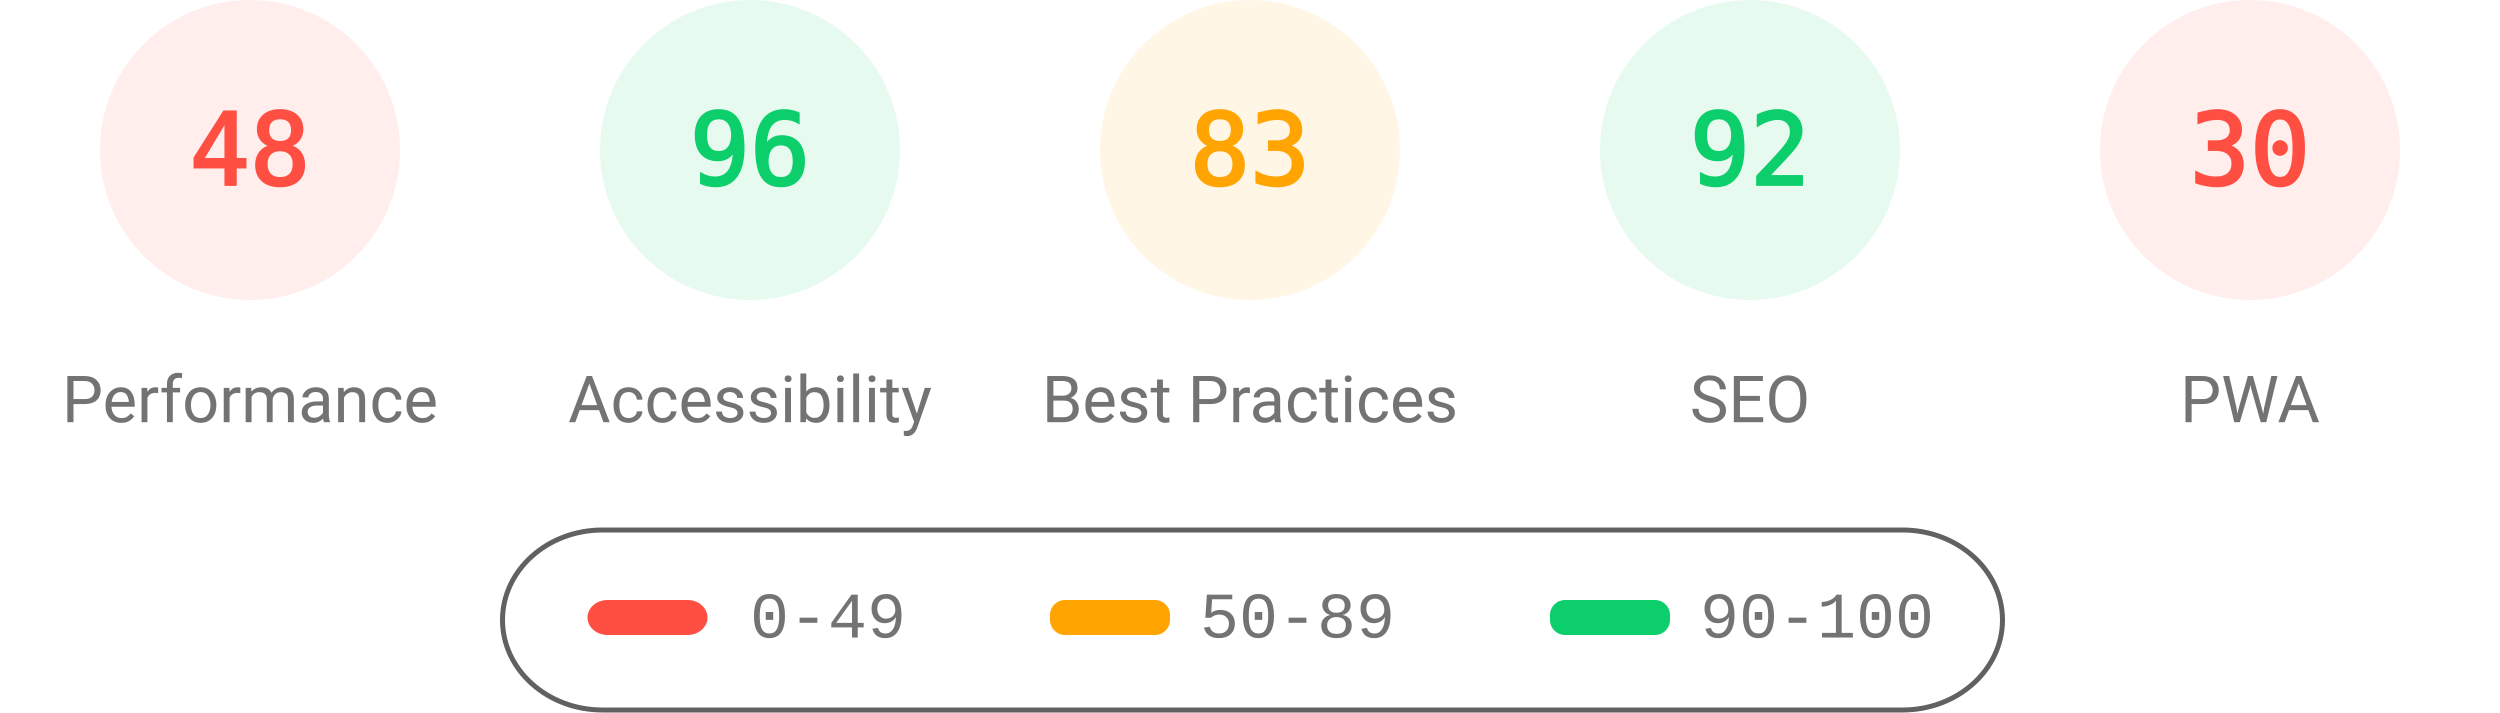
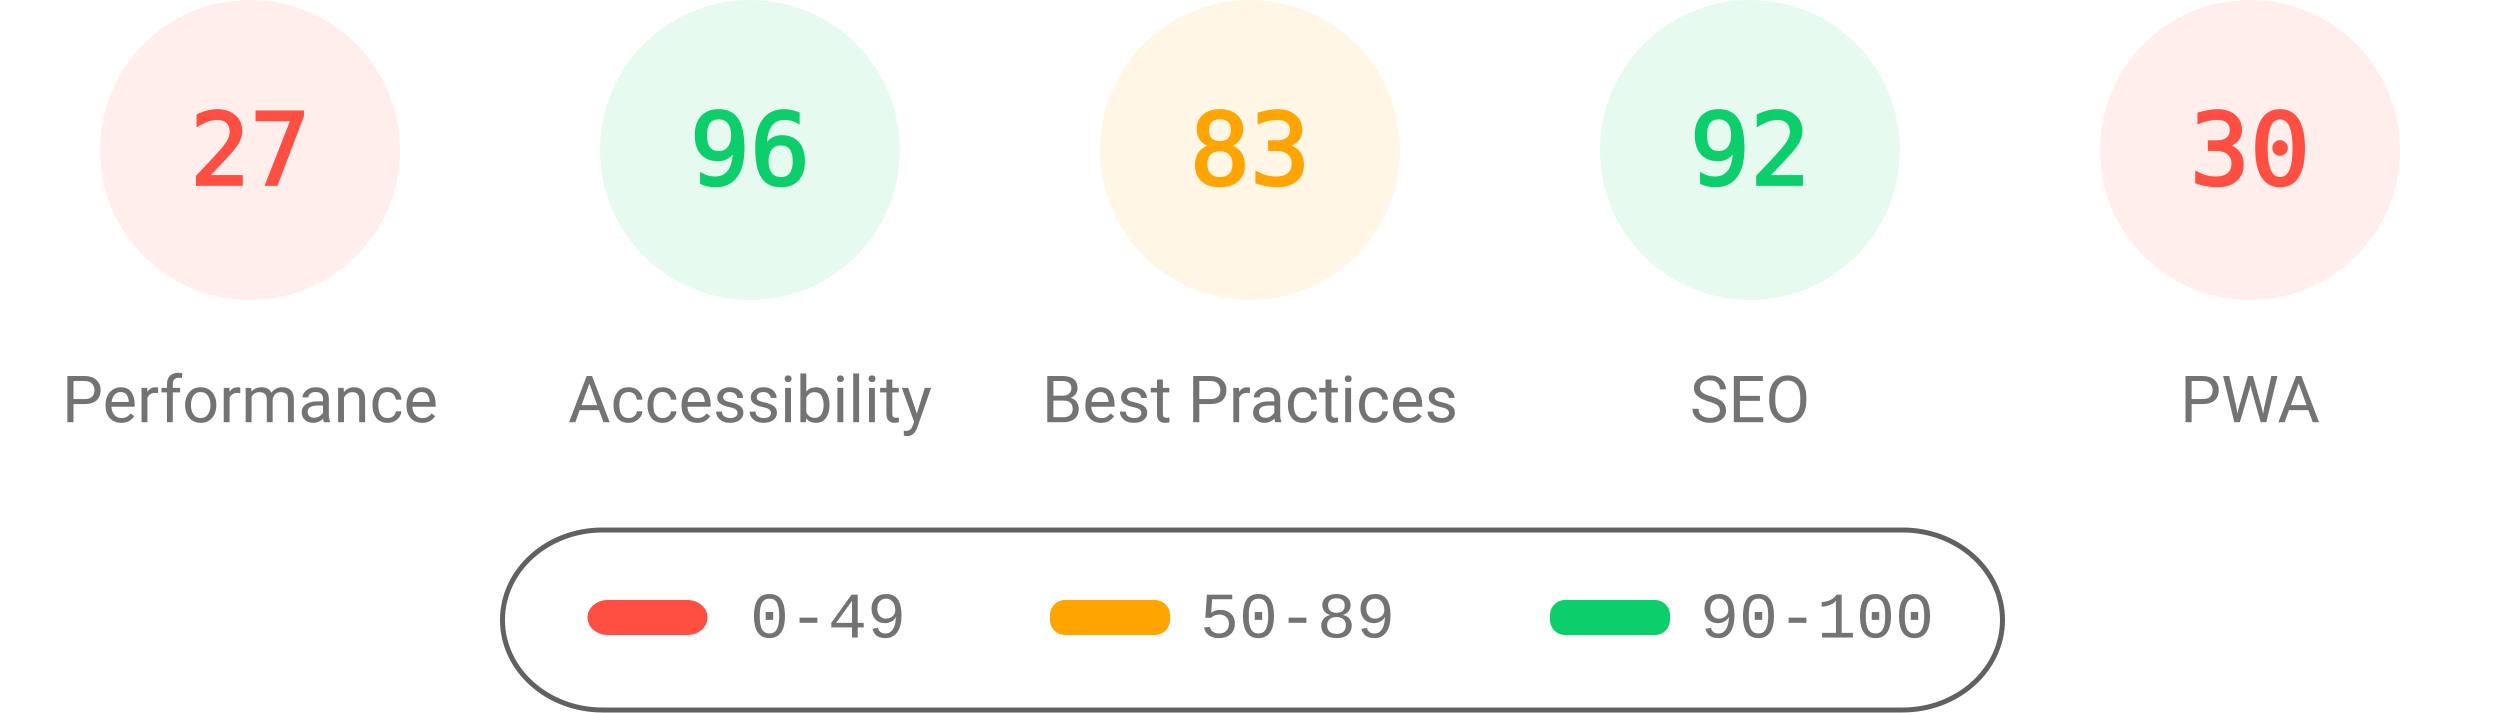
<svg xmlns="http://www.w3.org/2000/svg" fill="none" width="1000" height="285">
  <style>.gauge-base{opacity:.1}.gauge-arc{fill:none;animation-delay:250ms;stroke-linecap:round;transform:rotate(-90deg);transform-origin:100px 60px;animation:load-gauge 1s ease forwards}.guage-text{font-size:40px;font-family:monospace;text-align:center}.guage-red{color:#ff4e42;fill:#ff4e42;stroke:#ff4e42}.guage-orange{color:#ffa400;fill:#ffa400;stroke:#ffa400}.guage-green{color:#0cce6b;fill:#0cce6b;stroke:#0cce6b}.guage-undefined{color:#5c5c5c;fill:#5c5c5c;stroke:#5c5c5c}.guage-title{color:#737373;fill:#737373;stroke:none;font-size:26px;line-height:26px;font-family:Roboto,Halvetica,Arial,sans-serif}@keyframes load-gauge{from{stroke-dasharray:0 352.858}}</style>
  <svg class="guage-div guage-perf guage-red" viewBox="0 0 200 200" width="200" height="200">
    <circle class="gauge-base" r="56" cx="100" cy="60" stroke-width="8" />
-     <circle class="gauge-arc guage-arc-1" r="56" cx="100" cy="60" stroke-width="8" style="stroke-dasharray:168.892,351.858" />
-     <text class="guage-text" x="100" y="60" alignment-baseline="central" dominant-baseline="central" text-anchor="middle">48</text>
+     <circle class="gauge-arc guage-arc-1" r="56" cx="100" cy="60" stroke-width="8" style="stroke-dasharray:95.002,351.858" />
+     <text class="guage-text" x="100" y="60" alignment-baseline="central" dominant-baseline="central" text-anchor="middle">27</text>
    <text class="guage-title" x="100" y="160" alignment-baseline="central" dominant-baseline="central" text-anchor="middle">Performance</text>
  </svg>
  <svg class="guage-div guage-acc guage-green" viewBox="0 0 200 200" width="200" height="200" x="200">
    <circle class="gauge-base" r="56" cx="100" cy="60" stroke-width="8" />
    <circle class="gauge-arc guage-arc-2" r="56" cx="100" cy="60" stroke-width="8" style="stroke-dasharray:337.784,351.858" />
    <text class="guage-text" x="100" y="60" alignment-baseline="central" dominant-baseline="central" text-anchor="middle">96</text>
    <text class="guage-title" x="100" y="160" alignment-baseline="central" dominant-baseline="central" text-anchor="middle">Accessibility</text>
  </svg>
  <svg class="guage-div guage-best guage-orange" viewBox="0 0 200 200" width="200" height="200" x="400">
    <circle class="gauge-base" r="56" cx="100" cy="60" stroke-width="8" />
    <circle class="gauge-arc guage-arc-3" r="56" cx="100" cy="60" stroke-width="8" style="stroke-dasharray:292.042,351.858" />
    <text class="guage-text" x="100" y="60" alignment-baseline="central" dominant-baseline="central" text-anchor="middle">83</text>
    <text class="guage-title" x="100" y="160" alignment-baseline="central" dominant-baseline="central" text-anchor="middle">Best Practices</text>
  </svg>
  <svg class="guage-div guage-seo guage-green" viewBox="0 0 200 200" width="200" height="200" x="600">
    <circle class="gauge-base" r="56" cx="100" cy="60" stroke-width="8" />
    <circle class="gauge-arc guage-arc-4" r="56" cx="100" cy="60" stroke-width="8" style="stroke-dasharray:323.709,351.858" />
    <text class="guage-text" x="100" y="60" alignment-baseline="central" dominant-baseline="central" text-anchor="middle">92</text>
    <text class="guage-title" x="100" y="160" alignment-baseline="central" dominant-baseline="central" text-anchor="middle">SEO</text>
  </svg>
  <svg class="guage-div guage-pwa guage-red" viewBox="0 0 200 200" width="200" height="200" x="800">
    <circle class="gauge-base" r="56" cx="100" cy="60" stroke-width="8" />
    <circle class="gauge-arc guage-arc-4" r="56" cx="100" cy="60" stroke-width="8" style="stroke-dasharray:105.557,351.858" />
    <text class="guage-text" x="100" y="60" alignment-baseline="central" dominant-baseline="central" text-anchor="middle">30</text>
    <text class="guage-title" x="100" y="160" alignment-baseline="central" dominant-baseline="central" text-anchor="middle">PWA</text>
  </svg>
  <svg width="604" height="76" x="200" y="210">
    <path fill="none" id="canvas_background" d="M-1-1h604v80H-1z" />
    <rect fill-opacity="0" stroke="#616161" stroke-width="2" rx="40" id="svg_2" height="72" width="600" y="2" x="1" fill="#000" />
    <rect stroke="#000" rx="8" id="svg_3" height="14" width="48" y="30" x="35" stroke-opacity="null" stroke-width="0" fill="#ff4e42" />
    <rect stroke="#000" rx="6" id="svg_4" height="14" width="48" y="30" x="220" stroke-opacity="null" stroke-width="0" fill="#ffa400" />
    <rect stroke="#000" rx="6" id="svg_5" height="14" width="48" y="30" x="420" stroke-opacity="null" stroke-width="0" fill="#0cce6b" />
    <text xml:space="preserve" text-anchor="start" font-family="'Courier New', Courier, monospace" font-size="26" id="svg_6" y="45" x="100" stroke-opacity="null" stroke-width="0" stroke="#000" fill="#737373">0-49</text>
    <text xml:space="preserve" text-anchor="start" font-family="'Courier New', Courier, monospace" font-size="26" id="svg_7" y="45" x="280" stroke-opacity="null" stroke-width="0" stroke="#000" fill="#737373">50-89</text>
    <text xml:space="preserve" text-anchor="start" font-family="'Courier New', Courier, monospace" font-size="26" id="svg_8" y="45" x="480" stroke-opacity="null" stroke-width="0" stroke="#000" fill="#737373">90-100</text>
  </svg>
</svg>
